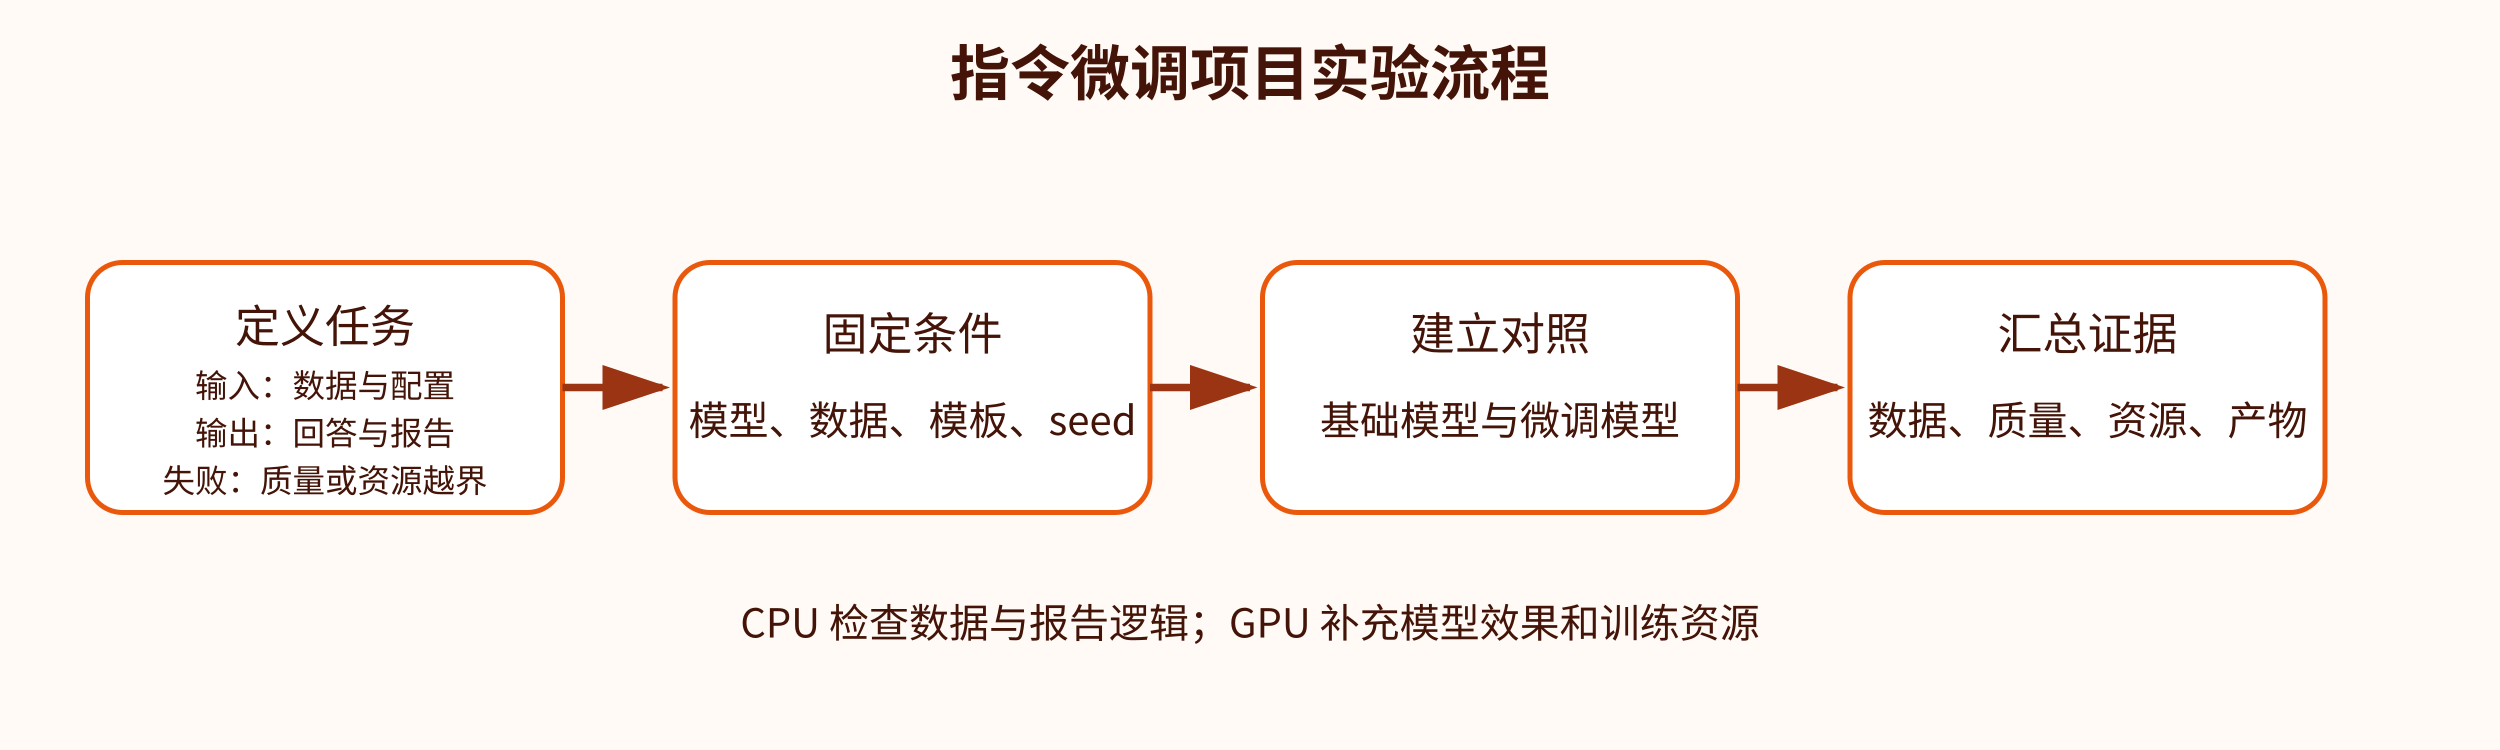
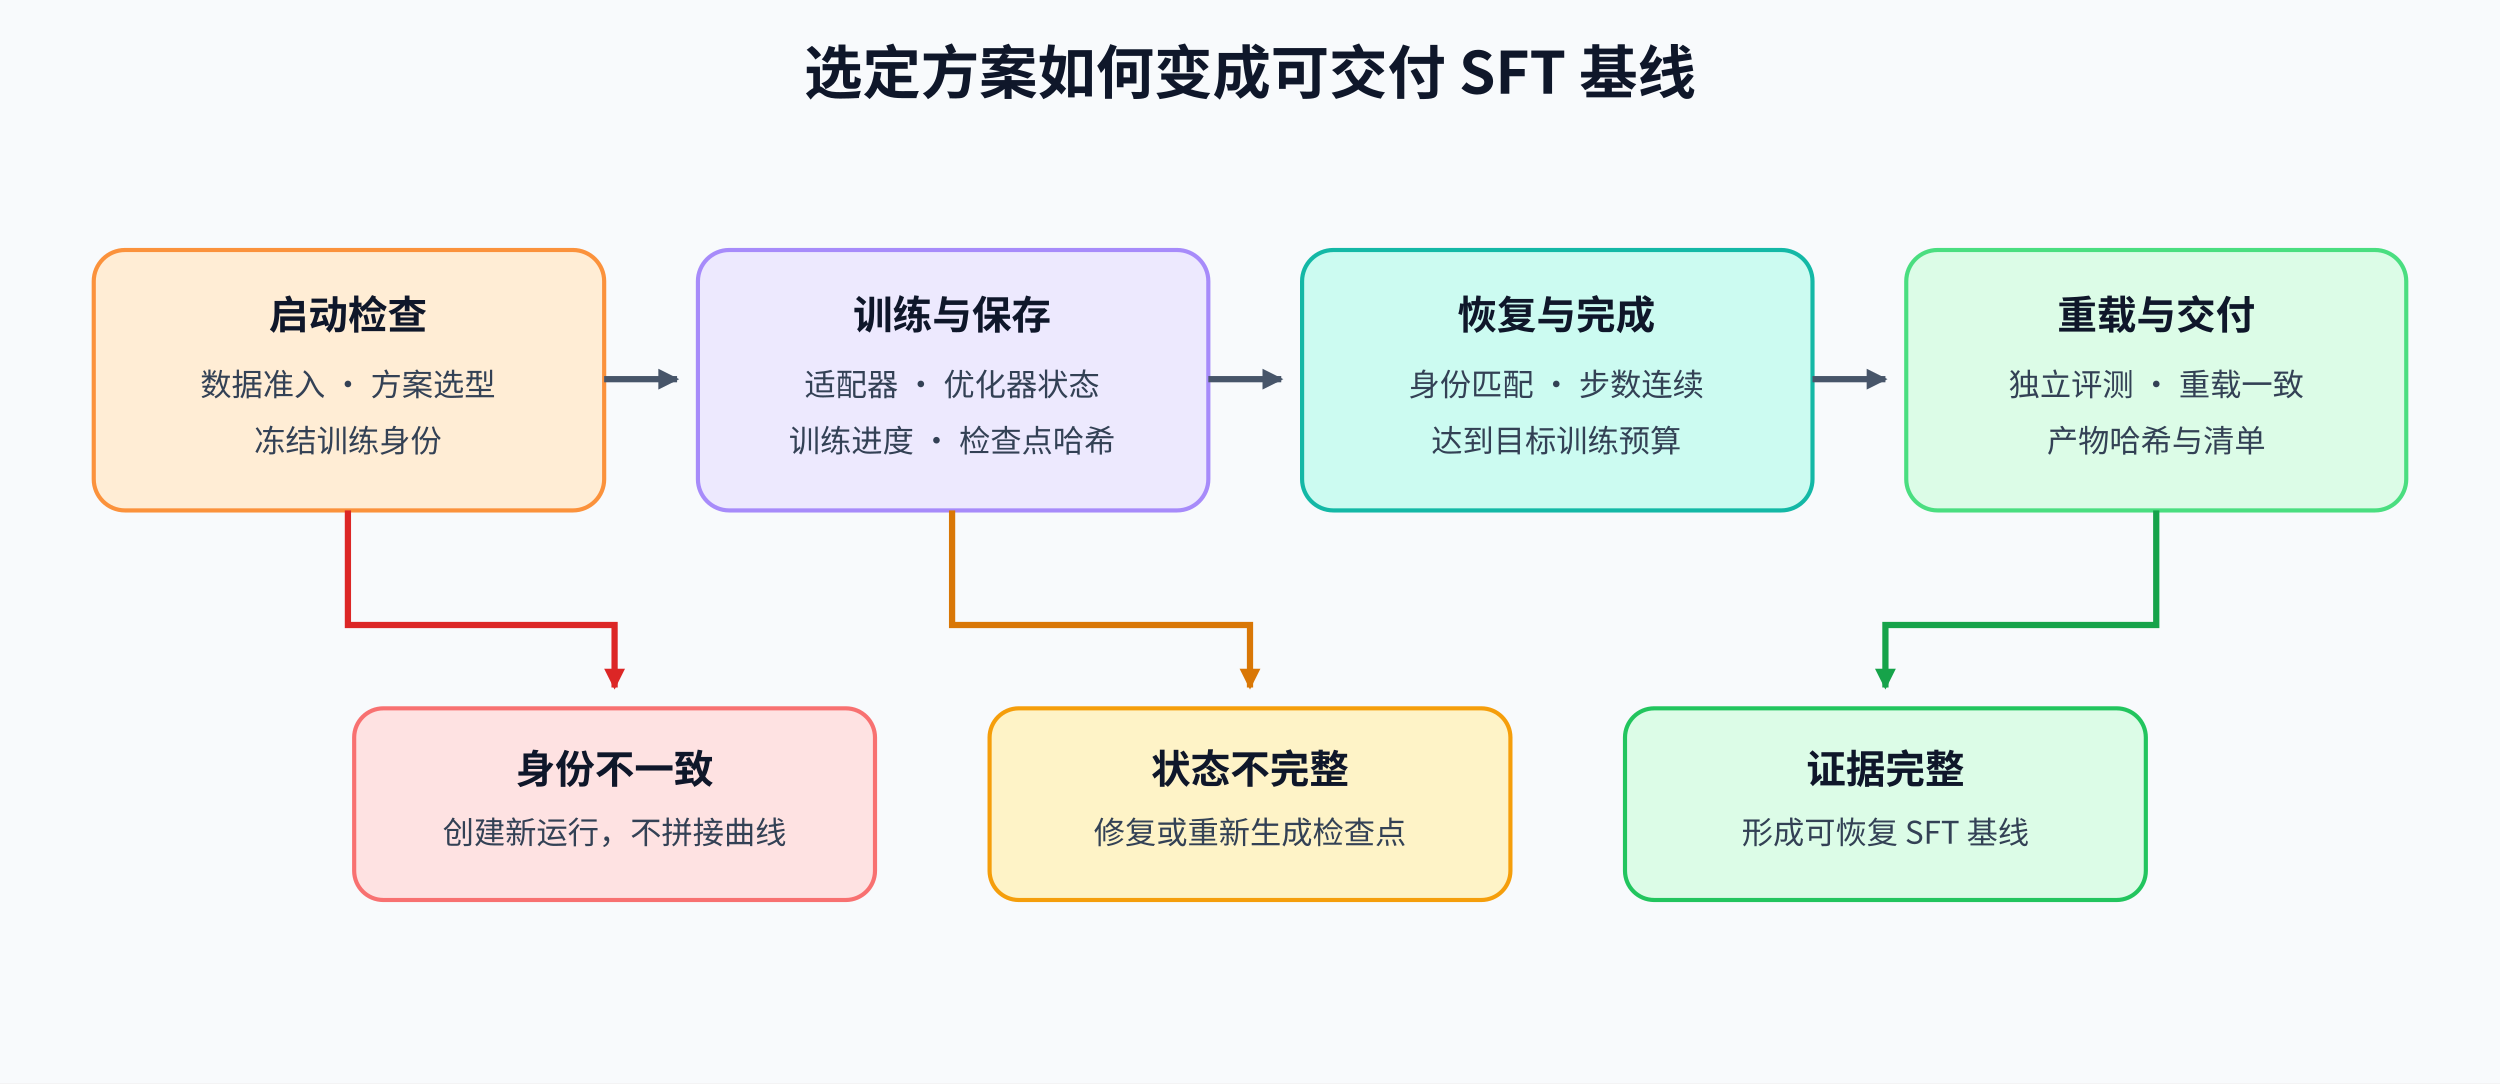
- <svg xmlns="http://www.w3.org/2000/svg" width="1000" height="300" viewBox="0 0 1000 300">
-   <rect width="1000" height="300" fill="#fffaf5" />
-   <style>text{font-family:"Noto Sans CJK SC","Microsoft YaHei",sans-serif;fill:#431407} .box{fill:#fff;stroke:#ea580c;stroke-width:2;rx:14} .arrow{stroke:#9a3412;stroke-width:3;marker-end:url(#m)}</style>
+ <svg xmlns="http://www.w3.org/2000/svg" width="1200" height="520" viewBox="0 0 1200 520" role="img" aria-labelledby="title desc">
  <defs>
-     <marker id="m" markerWidth="10" markerHeight="10" refX="8" refY="3" orient="auto">
-       <path d="M0,0 L9,3 L0,6 Z" fill="#9a3412" />
+     <marker id="neutral" markerWidth="10" markerHeight="10" refX="9" refY="5" orient="auto" markerUnits="userSpaceOnUse">
+       <path d="M0 0 L10 5 L0 10 Z" fill="#475569" />
    </marker>
+     <marker id="green" markerWidth="10" markerHeight="10" refX="9" refY="5" orient="auto" markerUnits="userSpaceOnUse">
+       <path d="M0 0 L10 5 L0 10 Z" fill="#16a34a" />
+     </marker>
+     <marker id="red" markerWidth="10" markerHeight="10" refX="9" refY="5" orient="auto" markerUnits="userSpaceOnUse">
+       <path d="M0 0 L10 5 L0 10 Z" fill="#dc2626" />
+     </marker>
+     <marker id="amber" markerWidth="10" markerHeight="10" refX="9" refY="5" orient="auto" markerUnits="userSpaceOnUse">
+       <path d="M0 0 L10 5 L0 10 Z" fill="#d97706" />
+     </marker>
+     <style>text{font-family:"Noto Sans CJK SC","Microsoft YaHei",sans-serif;fill:#0f172a}.t{font-size:28px;font-weight:700}.h{font-size:19px;font-weight:700}.b{font-size:15px;fill:#334155}.neutral,.green,.red,.amber{fill:none;stroke-width:3}.neutral{stroke:#475569;marker-end:url(#neutral)}.green{stroke:#16a34a;marker-end:url(#green)}.red{stroke:#dc2626;marker-end:url(#red)}.amber{stroke:#d97706;marker-end:url(#amber)}</style>
  </defs>
-   <text x="500" y="38" text-anchor="middle" font-size="24" font-weight="700">指令微调项目实验流程</text>
-   <rect class="box" x="35" y="105" width="190" height="100" />
-   <text x="130" y="137" text-anchor="middle" font-size="18">定义任务</text>
-   <text x="130" y="159" text-anchor="middle" font-size="13">输入：数据与配置</text>
-   <text x="130" y="178" text-anchor="middle" font-size="13">输出：回答与报告</text>
-   <text x="130" y="197" text-anchor="middle" font-size="13">失败：质量或资源越界</text>
-   <rect class="box" x="270" y="105" width="190" height="100" />
-   <text x="365" y="140" text-anchor="middle" font-size="18">固定条件</text>
-   <text x="365" y="174" text-anchor="middle" font-size="16">模型、数据、模板、seed</text>
-   <rect class="box" x="505" y="105" width="190" height="100" />
-   <text x="600" y="140" text-anchor="middle" font-size="18">建立对照</text>
-   <text x="600" y="174" text-anchor="middle" font-size="16">基础模型与微调模型</text>
-   <rect class="box" x="740" y="105" width="190" height="100" />
-   <text x="835" y="140" text-anchor="middle" font-size="18">汇总证据</text>
-   <text x="835" y="174" text-anchor="middle" font-size="16">数据、质量、资源、产物</text>
-   <path class="arrow" d="M225 155 H265" />
-   <path class="arrow" d="M460 155 H500" />
-   <path class="arrow" d="M695 155 H735" />
-   <text x="500" y="255" text-anchor="middle" font-size="16" fill="#7c2d12">CPU 检查数据与报告逻辑；GPU 补充模型效果和训练资源</text>
+   <rect width="1200" height="520" fill="#f8fafc" />
+   <text x="600" y="45" text-anchor="middle" class="t">选定方案如何变成可交付 SFT 基线</text>
+   <rect x="45" y="120" width="245" height="125" rx="15" fill="#ffedd5" stroke="#fb923c" stroke-width="2" />
+   <text x="167" y="158" text-anchor="middle" class="h">启动检查</text>
+   <text x="167" y="190" text-anchor="middle" class="b">数据准入 · 方案选型</text>
+   <text x="167" y="217" text-anchor="middle" class="b">冻结训练身份</text>
+   <rect x="335" y="120" width="245" height="125" rx="15" fill="#ede9fe" stroke="#a78bfa" stroke-width="2" />
+   <text x="457" y="158" text-anchor="middle" class="h">训练与保存</text>
+   <text x="457" y="190" text-anchor="middle" class="b">适配器 · 优化器状态</text>
+   <text x="457" y="217" text-anchor="middle" class="b">训练进度 · 检查点哈希</text>
+   <rect x="625" y="120" width="245" height="125" rx="15" fill="#ccfbf1" stroke="#14b8a6" stroke-width="2" />
+   <text x="747" y="158" text-anchor="middle" class="h">恢复与完成</text>
+   <text x="747" y="190" text-anchor="middle" class="b">身份匹配 · 步数连续</text>
+   <text x="747" y="217" text-anchor="middle" class="b">达到目标训练预算</text>
+   <rect x="915" y="120" width="240" height="125" rx="15" fill="#dcfce7" stroke="#4ade80" stroke-width="2" />
+   <text x="1035" y="158" text-anchor="middle" class="h">重载与交付</text>
+   <text x="1035" y="190" text-anchor="middle" class="b">独立评测 · 重载一致</text>
+   <text x="1035" y="217" text-anchor="middle" class="b">产物哈希与清单</text>
+   <path class="neutral" d="M290 182 H325" />
+   <path class="neutral" d="M580 182 H615" />
+   <path class="neutral" d="M870 182 H905" />
+   <rect x="170" y="340" width="250" height="92" rx="14" fill="#fee2e2" stroke="#f87171" stroke-width="2" />
+   <text x="295" y="376" text-anchor="middle" class="h">身份不一致</text>
+   <text x="295" y="405" text-anchor="middle" class="b">创建新运行，不拼接曲线</text>
+   <rect x="475" y="340" width="250" height="92" rx="14" fill="#fef3c7" stroke="#f59e0b" stroke-width="2" />
+   <text x="600" y="376" text-anchor="middle" class="h">状态不完整</text>
+   <text x="600" y="405" text-anchor="middle" class="b">修复或重新生成检查点</text>
+   <rect x="780" y="340" width="250" height="92" rx="14" fill="#dcfce7" stroke="#22c55e" stroke-width="2" />
+   <text x="905" y="376" text-anchor="middle" class="h">证据完整</text>
+   <text x="905" y="405" text-anchor="middle" class="b">形成可恢复 SFT 基线</text>
+   <path class="red" d="M167 245 V300 H295 V330" />
+   <path class="amber" d="M457 245 V300 H600 V330" />
+   <path class="green" d="M1035 245 V300 H905 V330" />
</svg>
